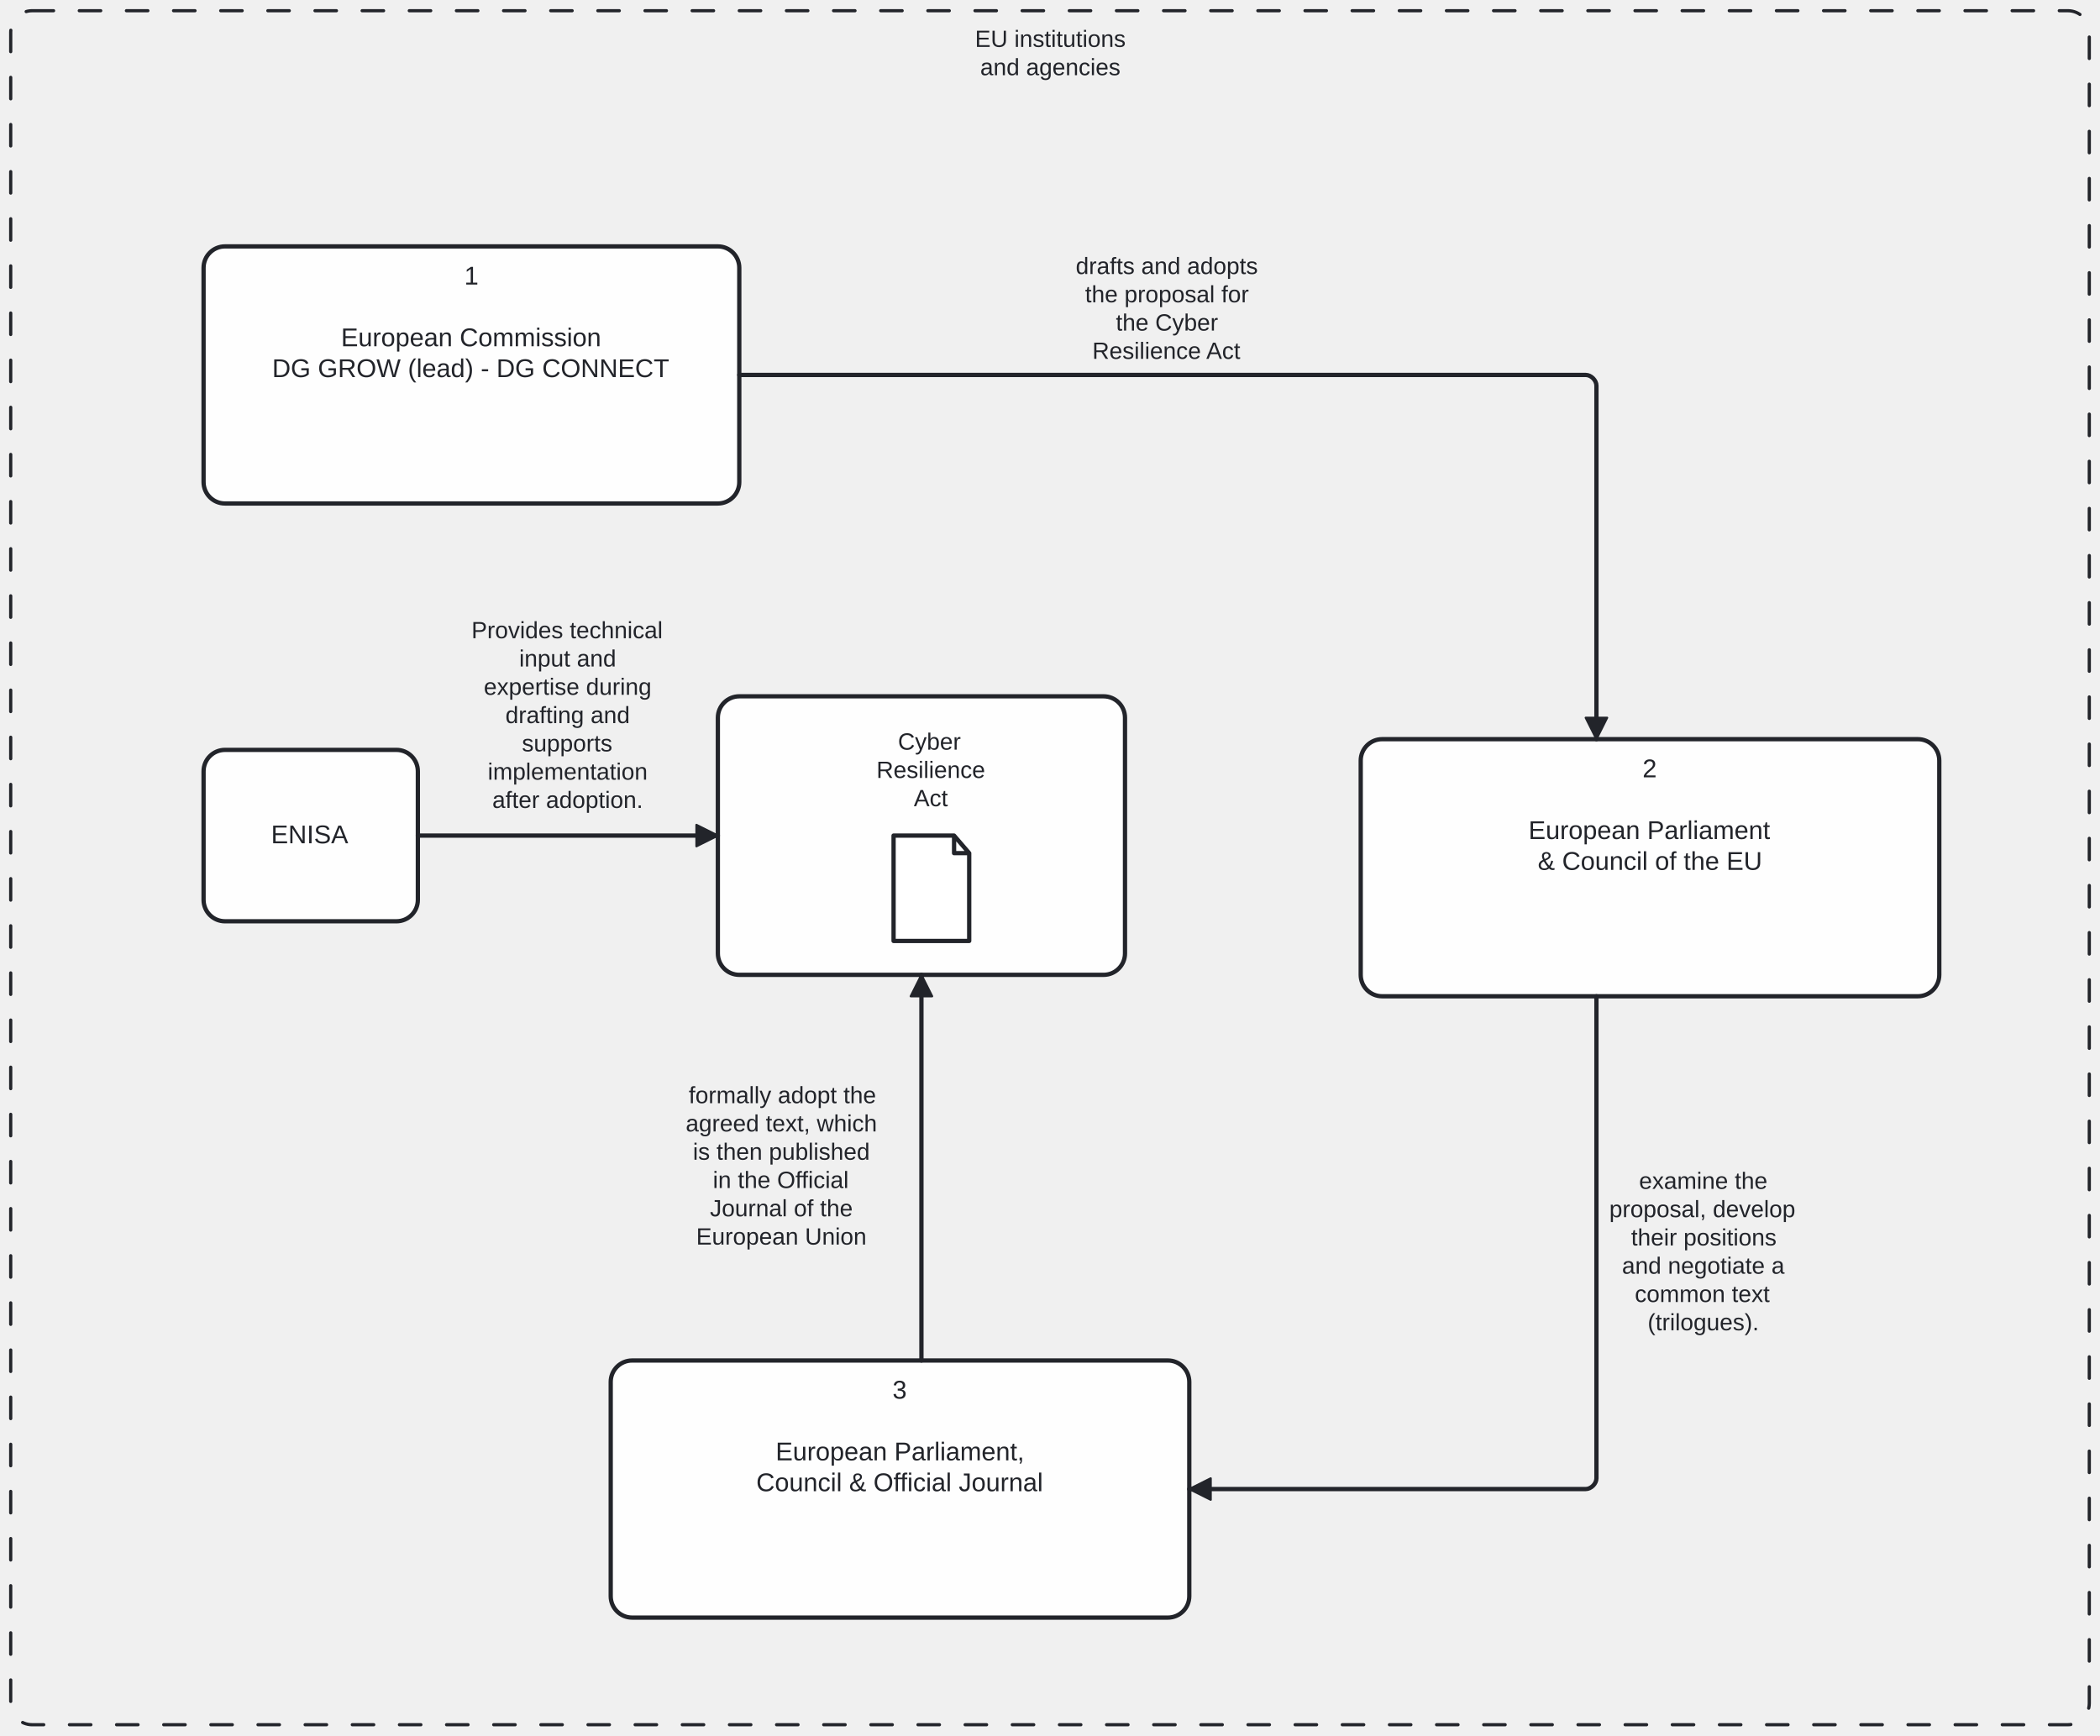
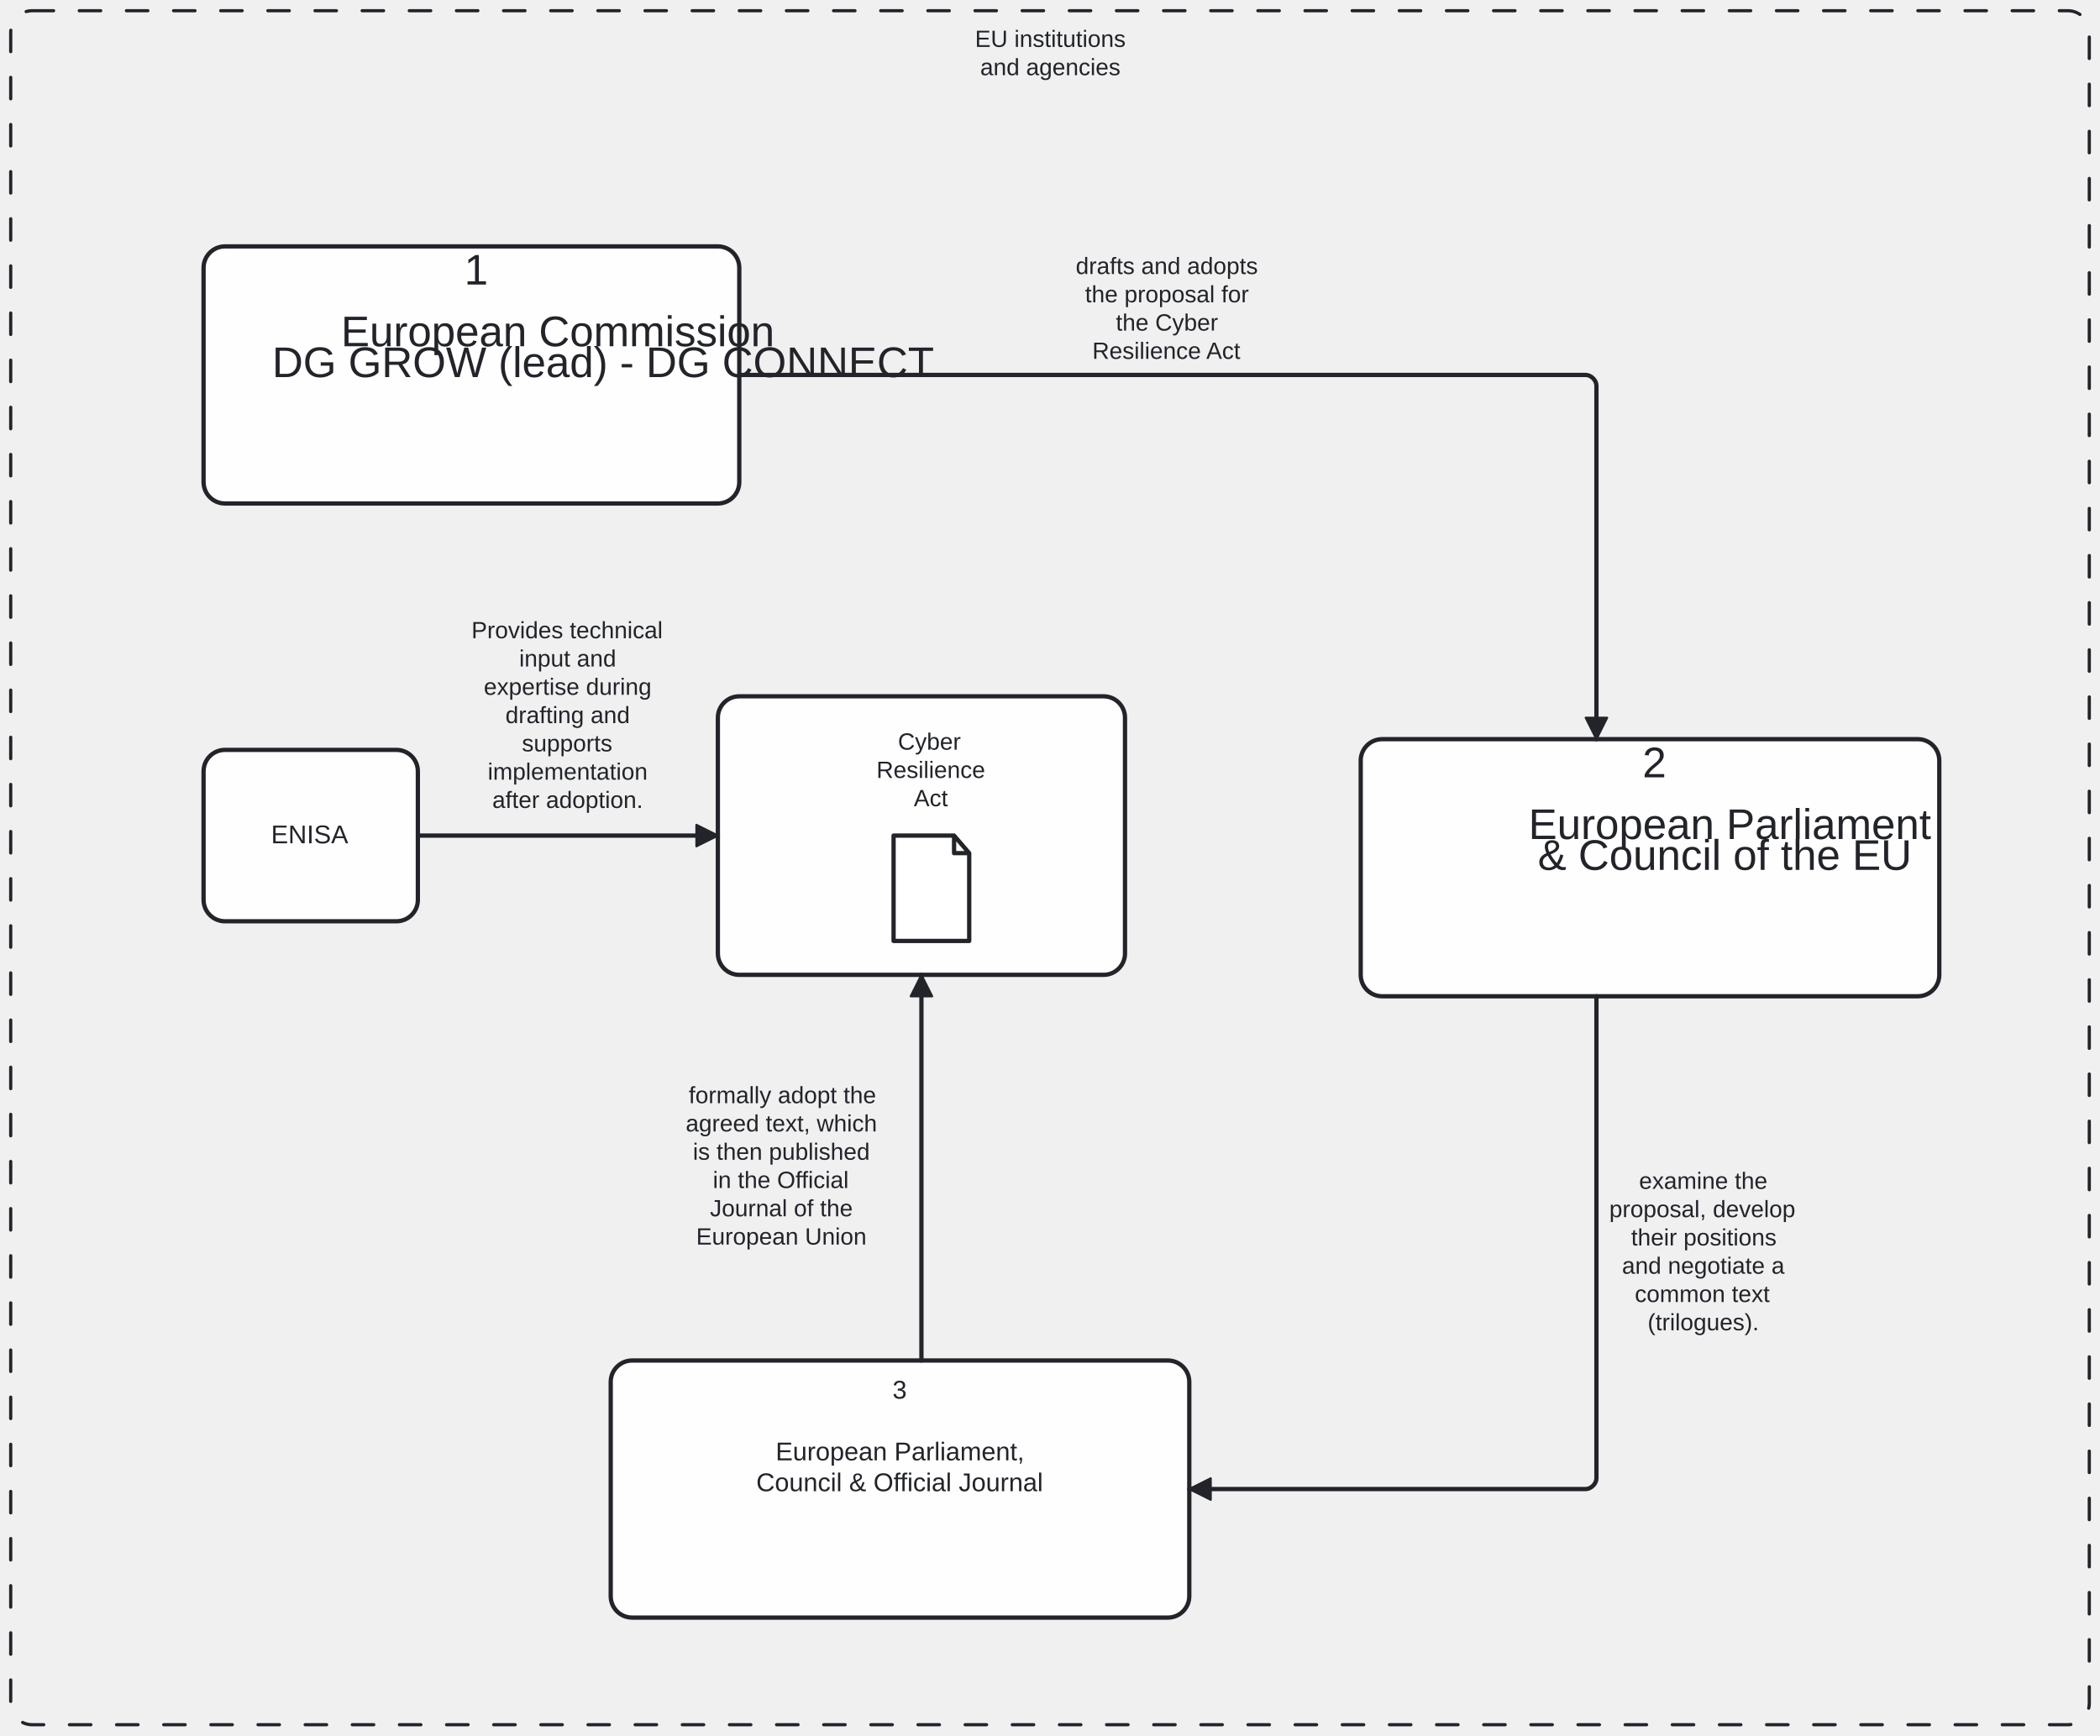
<svg xmlns="http://www.w3.org/2000/svg" width="980" height="810" viewBox="155 75 980 810" version="1.1">
  <defs>
    <pattern id="djs-grid-pattern-249270" width="10" height="10" patternUnits="userSpaceOnUse">
      <circle cx="0.5" cy="0.5" r="0.5" style="fill: rgb(204, 204, 204);" />
    </pattern>
  </defs>
  <g class="djs-group">
    <g class="djs-element djs-shape" data-element-id="Activity_0qrvl02" style="display: block;" transform="matrix(1 0 0 1 250 190)">
      <g class="djs-visual">
        <rect x="0" y="0" width="250" height="120" rx="10" ry="10" style="stroke-linecap: round; stroke-linejoin: round; stroke: rgb(34, 36, 42); stroke-width: 2px; fill: white; fill-opacity: 0.95;" />
-         <text lineHeight="1.2" class="djs-label" style="font-family: Arial, sans-serif; font-size: 12px; font-weight: normal; fill: rgb(34, 36, 42);">
+         <text lineHeight="1.2" class="djs-label" style="font-family: Arial, sans-serif; font-size: 20px; font-weight: normal; fill: rgb(34, 36, 42);">
          <tspan x="121.656" y="17.8">1</tspan>
          <tspan x="125" y="32.2" />
          <tspan x="64.143" y="46.6">European Commission</tspan>
          <tspan x="31.996" y="61">DG GROW (lead) - DG CONNECT</tspan>
        </text>
      </g>
      <rect class="djs-hit djs-hit-no-move" x="0" y="0" width="250" height="120" style="fill: none; stroke-opacity: 0; stroke: white; stroke-width: 15px;" />
      <rect class="djs-hit djs-hit-click-stroke" x="0" y="0" width="250" height="120" style="fill: none; stroke-opacity: 0; stroke: white; stroke-width: 15px;" />
      <rect class="djs-hit djs-hit-all" x="0" y="0" width="250" height="30" style="fill: none; stroke-opacity: 0; stroke: white; stroke-width: 15px;" />
      <rect x="-5" y="-5" rx="14" width="260" height="130" class="djs-outline" style="fill: none;" />
    </g>
  </g>
  <g class="djs-group">
    <g class="djs-element djs-shape" data-element-id="Activity_18gae2u" style="display: block;" transform="matrix(1 0 0 1 790 420)">
      <g class="djs-visual">
        <rect x="0" y="0" width="270" height="120" rx="10" ry="10" style="stroke-linecap: round; stroke-linejoin: round; stroke: rgb(34, 36, 42); stroke-width: 2px; fill: white; fill-opacity: 0.95;" />
-         <text lineHeight="1.2" class="djs-label" style="font-family: Arial, sans-serif; font-size: 12px; font-weight: normal; fill: rgb(34, 36, 42);">
+         <text lineHeight="1.2" class="djs-label" style="font-family: Arial, sans-serif; font-size: 20px; font-weight: normal; fill: rgb(34, 36, 42);">
          <tspan x="131.5" y="17.8">2</tspan>
          <tspan x="135" y="32.2" />
          <tspan x="78.3" y="46.6">European Parliament</tspan>
          <tspan x="82.641" y="61">&amp; Council of the EU</tspan>
        </text>
      </g>
      <rect class="djs-hit djs-hit-no-move" x="0" y="0" width="270" height="120" style="fill: none; stroke-opacity: 0; stroke: white; stroke-width: 15px;" />
      <rect class="djs-hit djs-hit-click-stroke" x="0" y="0" width="270" height="120" style="fill: none; stroke-opacity: 0; stroke: white; stroke-width: 15px;" />
      <rect class="djs-hit djs-hit-all" x="0" y="0" width="270" height="30" style="fill: none; stroke-opacity: 0; stroke: white; stroke-width: 15px;" />
      <rect x="-5" y="-5" rx="14" width="280" height="130" class="djs-outline" style="fill: none;" />
    </g>
  </g>
  <g class="djs-group">
    <g class="djs-element djs-shape" data-element-id="Activity_16bxhb0" style="display: block;" transform="matrix(1 0 0 1 440 710)">
      <g class="djs-visual">
        <rect x="0" y="0" width="270" height="120" rx="10" ry="10" style="stroke-linecap: round; stroke-linejoin: round; stroke: rgb(34, 36, 42); stroke-width: 2px; fill: white; fill-opacity: 0.95;" />
        <text lineHeight="1.2" class="djs-label" style="font-family: Arial, sans-serif; font-size: 12px; font-weight: normal; fill: rgb(34, 36, 42);">
          <tspan x="131.5" y="17.8">3</tspan>
          <tspan x="135" y="32.2" />
          <tspan x="76.961" y="46.6">European Parliament,</tspan>
          <tspan x="67.913" y="61">Council &amp; Official Journal</tspan>
        </text>
      </g>
      <rect class="djs-hit djs-hit-no-move" x="0" y="0" width="270" height="120" style="fill: none; stroke-opacity: 0; stroke: white; stroke-width: 15px;" />
      <rect class="djs-hit djs-hit-click-stroke" x="0" y="0" width="270" height="120" style="fill: none; stroke-opacity: 0; stroke: white; stroke-width: 15px;" />
      <rect class="djs-hit djs-hit-all" x="0" y="0" width="270" height="30" style="fill: none; stroke-opacity: 0; stroke: white; stroke-width: 15px;" />
      <rect x="-5" y="-5" rx="14" width="280" height="130" class="djs-outline" style="fill: none;" />
    </g>
  </g>
  <g class="djs-group">
    <g class="djs-element djs-shape" data-element-id="Activity_12j3gnc" style="display: block;" transform="matrix(1 0 0 1 490 400)">
      <g class="djs-visual">
        <rect x="0" y="0" width="190" height="130" rx="10" ry="10" style="stroke-linecap: round; stroke-linejoin: round; stroke: rgb(34, 36, 42); stroke-width: 2px; fill: white; fill-opacity: 0.95;" />
        <text lineHeight="1.2" class="djs-label" style="font-family: Arial, sans-serif; font-size: 12px; font-weight: normal; fill: rgb(34, 36, 42);">
          <tspan x="95" y="17.8" />
        </text>
      </g>
      <rect class="djs-hit djs-hit-no-move" x="0" y="0" width="190" height="130" style="fill: none; stroke-opacity: 0; stroke: white; stroke-width: 15px;" />
      <rect class="djs-hit djs-hit-click-stroke" x="0" y="0" width="190" height="130" style="fill: none; stroke-opacity: 0; stroke: white; stroke-width: 15px;" />
      <rect class="djs-hit djs-hit-all" x="0" y="0" width="190" height="30" style="fill: none; stroke-opacity: 0; stroke: white; stroke-width: 15px;" />
      <rect x="-5" y="-5" rx="14" width="200" height="140" class="djs-outline" style="fill: none;" />
    </g>
    <g class="djs-children">
      <g class="djs-group">
        <g class="djs-element djs-shape" data-element-id="DataObjectReference_14iatti" style="display: block;" transform="matrix(1 0 0 1 572 465)">
          <g class="djs-visual">
            <path d="m 0,0 28.235,0 7.059,8.197 0,40.984 -35.294,0 0,-49.18 28.235,0 0,8.197 7.059,0" style="fill: white; stroke-linecap: round; stroke-linejoin: round; stroke: rgb(34, 36, 42); stroke-width: 2px; fill-opacity: 0.95;" />
          </g>
          <rect class="djs-hit djs-hit-all" x="0" y="0" width="36" height="50" style="fill: none; stroke-opacity: 0; stroke: white; stroke-width: 15px;" />
          <path d="M44.765 11.326L36.989 2.641C36.045 1.586 34.565 0.989 33.19 0.989H5.987C3.227 0.989 0.99 3.349 0.99 6.26V55.023C0.99 57.935 3.227 60.295 5.987 60.295H40.966C43.726 60.295 45.963 57.935 45.963 55.023V14.946C45.963 13.6 45.641 12.305 44.765 11.326Z" transform="translate(-6, -6)" class="djs-outline" style="stroke-width: 2px; fill: none;" />
        </g>
      </g>
      <g class="djs-group">
        <g class="djs-element djs-shape" data-element-id="DataObjectReference_14iatti_label" style="display: block;" transform="matrix(1 0 0 1 564 415)">
          <g class="djs-visual">
            <text lineHeight="1.2" class="djs-label" style="font-family: Arial, sans-serif; font-size: 11px; font-weight: normal; fill: rgb(34, 36, 42);">
              <tspan x="10.035" y="9.9">Cyber</tspan>
              <tspan x="0" y="23.1">Resilience</tspan>
              <tspan x="17.457" y="36.3">Act</tspan>
            </text>
          </g>
          <rect class="djs-hit djs-hit-all" x="0" y="0" width="51" height="40" style="fill: none; stroke-opacity: 0; stroke: white; stroke-width: 15px;" />
          <rect x="-5" y="-5" rx="4" width="61" height="50" class="djs-outline" style="fill: none;" />
        </g>
      </g>
    </g>
  </g>
  <g class="djs-group">
    <g class="djs-element djs-shape" data-element-id="Activity_1dlnrtt" style="display: block;" transform="matrix(1 0 0 1 250 425)">
      <g class="djs-visual">
        <rect x="0" y="0" width="100" height="80" rx="10" ry="10" style="stroke-linecap: round; stroke-linejoin: round; stroke: rgb(34, 36, 42); stroke-width: 2px; fill: white; fill-opacity: 0.95;" />
        <text lineHeight="1.2" class="djs-label" style="font-family: Arial, sans-serif; font-size: 12px; font-weight: normal; fill: rgb(34, 36, 42);">
          <tspan x="31.496" y="43.6">ENISA</tspan>
        </text>
      </g>
      <rect class="djs-hit djs-hit-all" x="0" y="0" width="100" height="80" style="fill: none; stroke-opacity: 0; stroke: white; stroke-width: 15px;" />
      <rect x="-5" y="-5" rx="14" width="110" height="90" class="djs-outline" style="fill: none;" />
    </g>
  </g>
  <g class="djs-group">
    <g class="djs-element djs-shape djs-frame" data-element-id="Group_0x5gotz" style="display: block;" transform="matrix(1 0 0 1 160 80)">
      <g class="djs-visual">
        <rect x="0" y="0" width="970" height="800" rx="10" ry="10" style="stroke-linecap: round; stroke-linejoin: round; stroke: rgb(34, 36, 42); stroke-width: 1.5px; fill: none; stroke-dasharray: 10, 6, 0, 6; pointer-events: none;" />
      </g>
      <rect class="djs-hit djs-hit-stroke" x="0" y="0" width="970" height="800" style="fill: none; stroke-opacity: 0; stroke: white; stroke-width: 15px;" />
      <rect x="-5" y="-5" rx="14" width="980" height="810" class="djs-outline" style="fill: none;" />
    </g>
  </g>
  <g class="djs-group">
    <g class="djs-element djs-shape" data-element-id="Group_0x5gotz_label" style="display: block;" transform="matrix(1 0 0 1 610 87)">
      <g class="djs-visual">
        <text lineHeight="1.2" class="djs-label" style="font-family: Arial, sans-serif; font-size: 11px; font-weight: normal; fill: rgb(34, 36, 42);">
          <tspan x="0" y="9.9">EU institutions </tspan>
          <tspan x="2.433" y="23.1">and agencies</tspan>
        </text>
      </g>
      <rect class="djs-hit djs-hit-all" x="0" y="0" width="71" height="27" style="fill: none; stroke-opacity: 0; stroke: white; stroke-width: 15px;" />
      <rect x="-5" y="-5" rx="4" width="81" height="37" class="djs-outline" style="fill: none;" />
    </g>
  </g>
  <g class="djs-group">
    <g class="djs-element djs-connection" data-element-id="Flow_1e66ajb" style="display: block;">
      <g class="djs-visual">
        <defs>
          <marker id="marker-ag9pqdntrcg3u1xct2bw17kef" viewBox="0 0 20 20" refX="11" refY="10" markerWidth="10" markerHeight="10" orient="auto">
            <path d="M 1 5 L 11 10 L 1 15 Z" style="stroke-linecap: round; stroke-linejoin: round; stroke: rgb(34, 36, 42); stroke-width: 1px; fill: rgb(34, 36, 42);" />
          </marker>
        </defs>
        <path data-corner-radius="5" style="fill: none; stroke-linecap: round; stroke-linejoin: round; stroke: rgb(34, 36, 42); stroke-width: 2px; marker-end: url('#marker-ag9pqdntrcg3u1xct2bw17kef');" d="M500,250L895,250C897.5,250,900,252.5,900,255L900,420" />
      </g>
      <path d="M500,250L900,250L900,420" class="djs-hit djs-hit-stroke" style="fill: none; stroke-opacity: 0; stroke: white; stroke-width: 15px;" />
      <rect x="495" y="245" rx="4" width="410" height="180" class="djs-outline" style="fill: none;" />
    </g>
  </g>
  <g class="djs-group">
    <g class="djs-element djs-shape" data-element-id="Flow_1e66ajb_label" style="display: block;" transform="matrix(1 0 0 1 657 193)">
      <g class="djs-visual">
        <text lineHeight="1.2" class="djs-label" style="font-family: Arial, sans-serif; font-size: 11px; font-weight: normal; fill: rgb(34, 36, 42);">
          <tspan x="0" y="9.9">drafts and adopts </tspan>
          <tspan x="4.365" y="23.1">the proposal for </tspan>
          <tspan x="18.738" y="36.3">the Cyber </tspan>
          <tspan x="7.735" y="49.5">Resilience Act</tspan>
        </text>
      </g>
      <rect class="djs-hit djs-hit-all" x="0" y="0" width="86" height="53" style="fill: none; stroke-opacity: 0; stroke: white; stroke-width: 15px;" />
      <rect x="-5" y="-5" rx="4" width="96" height="63" class="djs-outline" style="fill: none;" />
    </g>
  </g>
  <g class="djs-group">
    <g class="djs-element djs-connection" data-element-id="Flow_0i7xpad" style="display: block;">
      <g class="djs-visual">
        <defs>
          <marker id="marker-97d2lmyzeh5e8vj545jin05ao" viewBox="0 0 20 20" refX="11" refY="10" markerWidth="10" markerHeight="10" orient="auto">
            <path d="M 1 5 L 11 10 L 1 15 Z" style="stroke-linecap: round; stroke-linejoin: round; stroke: rgb(34, 36, 42); stroke-width: 1px; fill: rgb(34, 36, 42);" />
          </marker>
        </defs>
        <path data-corner-radius="5" style="fill: none; stroke-linecap: round; stroke-linejoin: round; stroke: rgb(34, 36, 42); stroke-width: 2px; marker-end: url('#marker-97d2lmyzeh5e8vj545jin05ao');" d="M900,540L900,765C900,767.5,897.5,770,895,770L710,770" />
      </g>
      <path d="M900,540L900,770L710,770" class="djs-hit djs-hit-stroke" style="fill: none; stroke-opacity: 0; stroke: white; stroke-width: 15px;" />
      <rect x="705" y="535" rx="4" width="200" height="240" class="djs-outline" style="fill: none;" />
    </g>
  </g>
  <g class="djs-group">
    <g class="djs-element djs-shape" data-element-id="Flow_0i7xpad_label" style="display: block;" transform="matrix(1 0 0 1 906 620)">
      <g class="djs-visual">
        <text lineHeight="1.2" class="djs-label" style="font-family: Arial, sans-serif; font-size: 11px; font-weight: normal; fill: rgb(34, 36, 42);">
          <tspan x="13.892" y="9.9">examine the </tspan>
          <tspan x="0" y="23.1">proposal, develop </tspan>
          <tspan x="10.177" y="36.3">their positions </tspan>
          <tspan x="5.931" y="49.5">and negotiate a </tspan>
          <tspan x="11.906" y="62.7">common text </tspan>
          <tspan x="17.877" y="75.9">(trilogues).</tspan>
        </text>
      </g>
      <rect class="djs-hit djs-hit-all" x="0" y="0" width="88" height="80" style="fill: none; stroke-opacity: 0; stroke: white; stroke-width: 15px;" />
      <rect x="-5" y="-5" rx="4" width="98" height="90" class="djs-outline" style="fill: none;" />
    </g>
  </g>
  <g class="djs-group">
    <g class="djs-element djs-connection" data-element-id="Flow_086ati0" style="display: block;">
      <g class="djs-visual">
        <defs>
          <marker id="marker-7pwq4ksd58556v1c0dtnusrkf" viewBox="0 0 20 20" refX="11" refY="10" markerWidth="10" markerHeight="10" orient="auto">
            <path d="M 1 5 L 11 10 L 1 15 Z" style="stroke-linecap: round; stroke-linejoin: round; stroke: rgb(34, 36, 42); stroke-width: 1px; fill: rgb(34, 36, 42);" />
          </marker>
        </defs>
        <path data-corner-radius="5" style="fill: none; stroke-linecap: round; stroke-linejoin: round; stroke: rgb(34, 36, 42); stroke-width: 2px; marker-end: url('#marker-7pwq4ksd58556v1c0dtnusrkf');" d="M585,710L585,530" />
      </g>
      <path d="M585,710L585,530" class="djs-hit djs-hit-stroke" style="fill: none; stroke-opacity: 0; stroke: white; stroke-width: 15px;" />
      <rect x="580" y="525" rx="4" width="10" height="190" class="djs-outline" style="fill: none;" />
    </g>
  </g>
  <g class="djs-group">
    <g class="djs-element djs-shape" data-element-id="Flow_086ati0_label" style="display: block;" transform="matrix(1 0 0 1 475 580)">
      <g class="djs-visual">
        <text lineHeight="1.2" class="djs-label" style="font-family: Arial, sans-serif; font-size: 11px; font-weight: normal; fill: rgb(34, 36, 42);">
          <tspan x="1.422" y="9.9">formally adopt the</tspan>
          <tspan x="0" y="23.1">agreed text, which</tspan>
          <tspan x="3.359" y="36.3">is then published </tspan>
          <tspan x="12.67" y="49.5">in the Official </tspan>
          <tspan x="11.312" y="62.7">Journal of the </tspan>
          <tspan x="4.883" y="75.9">European Union</tspan>
        </text>
      </g>
      <rect class="djs-hit djs-hit-all" x="0" y="0" width="90" height="80" style="fill: none; stroke-opacity: 0; stroke: white; stroke-width: 15px;" />
      <rect x="-5" y="-5" rx="4" width="100" height="90" class="djs-outline" style="fill: none;" />
    </g>
  </g>
  <g class="djs-group">
    <g class="djs-element djs-connection" data-element-id="Flow_00h98jp" style="display: block;">
      <g class="djs-visual">
        <defs>
          <marker id="marker-bu4b7kppl87x87yhhe7ykqq5j" viewBox="0 0 20 20" refX="11" refY="10" markerWidth="10" markerHeight="10" orient="auto">
            <path d="M 1 5 L 11 10 L 1 15 Z" style="stroke-linecap: round; stroke-linejoin: round; stroke: rgb(34, 36, 42); stroke-width: 1px; fill: rgb(34, 36, 42);" />
          </marker>
        </defs>
        <path data-corner-radius="5" style="fill: none; stroke-linecap: round; stroke-linejoin: round; stroke: rgb(34, 36, 42); stroke-width: 2px; marker-end: url('#marker-bu4b7kppl87x87yhhe7ykqq5j');" d="M350,465L490,465" />
      </g>
      <path d="M350,465L490,465" class="djs-hit djs-hit-stroke" style="fill: none; stroke-opacity: 0; stroke: white; stroke-width: 15px;" />
      <rect x="345" y="460" rx="4" width="150" height="10" class="djs-outline" style="fill: none;" />
    </g>
  </g>
  <g class="djs-group">
    <g class="djs-element djs-shape" data-element-id="Flow_00h98jp_label" style="display: block;" transform="matrix(1 0 0 1 375 363)">
      <g class="djs-visual">
        <text lineHeight="1.2" class="djs-label" style="font-family: Arial, sans-serif; font-size: 11px; font-weight: normal; fill: rgb(34, 36, 42);">
          <tspan x="0" y="9.9">Provides technical</tspan>
          <tspan x="22.279" y="23.1">input and </tspan>
          <tspan x="5.771" y="36.3">expertise during </tspan>
          <tspan x="15.857" y="49.5">drafting and </tspan>
          <tspan x="23.567" y="62.7">supports </tspan>
          <tspan x="7.615" y="75.9">implementation </tspan>
          <tspan x="9.74" y="89.1">after adoption.</tspan>
        </text>
      </g>
      <rect class="djs-hit djs-hit-all" x="0" y="0" width="90" height="93" style="fill: none; stroke-opacity: 0; stroke: white; stroke-width: 15px;" />
      <rect x="-5" y="-5" rx="4" width="100" height="103" class="djs-outline" style="fill: none;" />
    </g>
  </g>
</svg>
